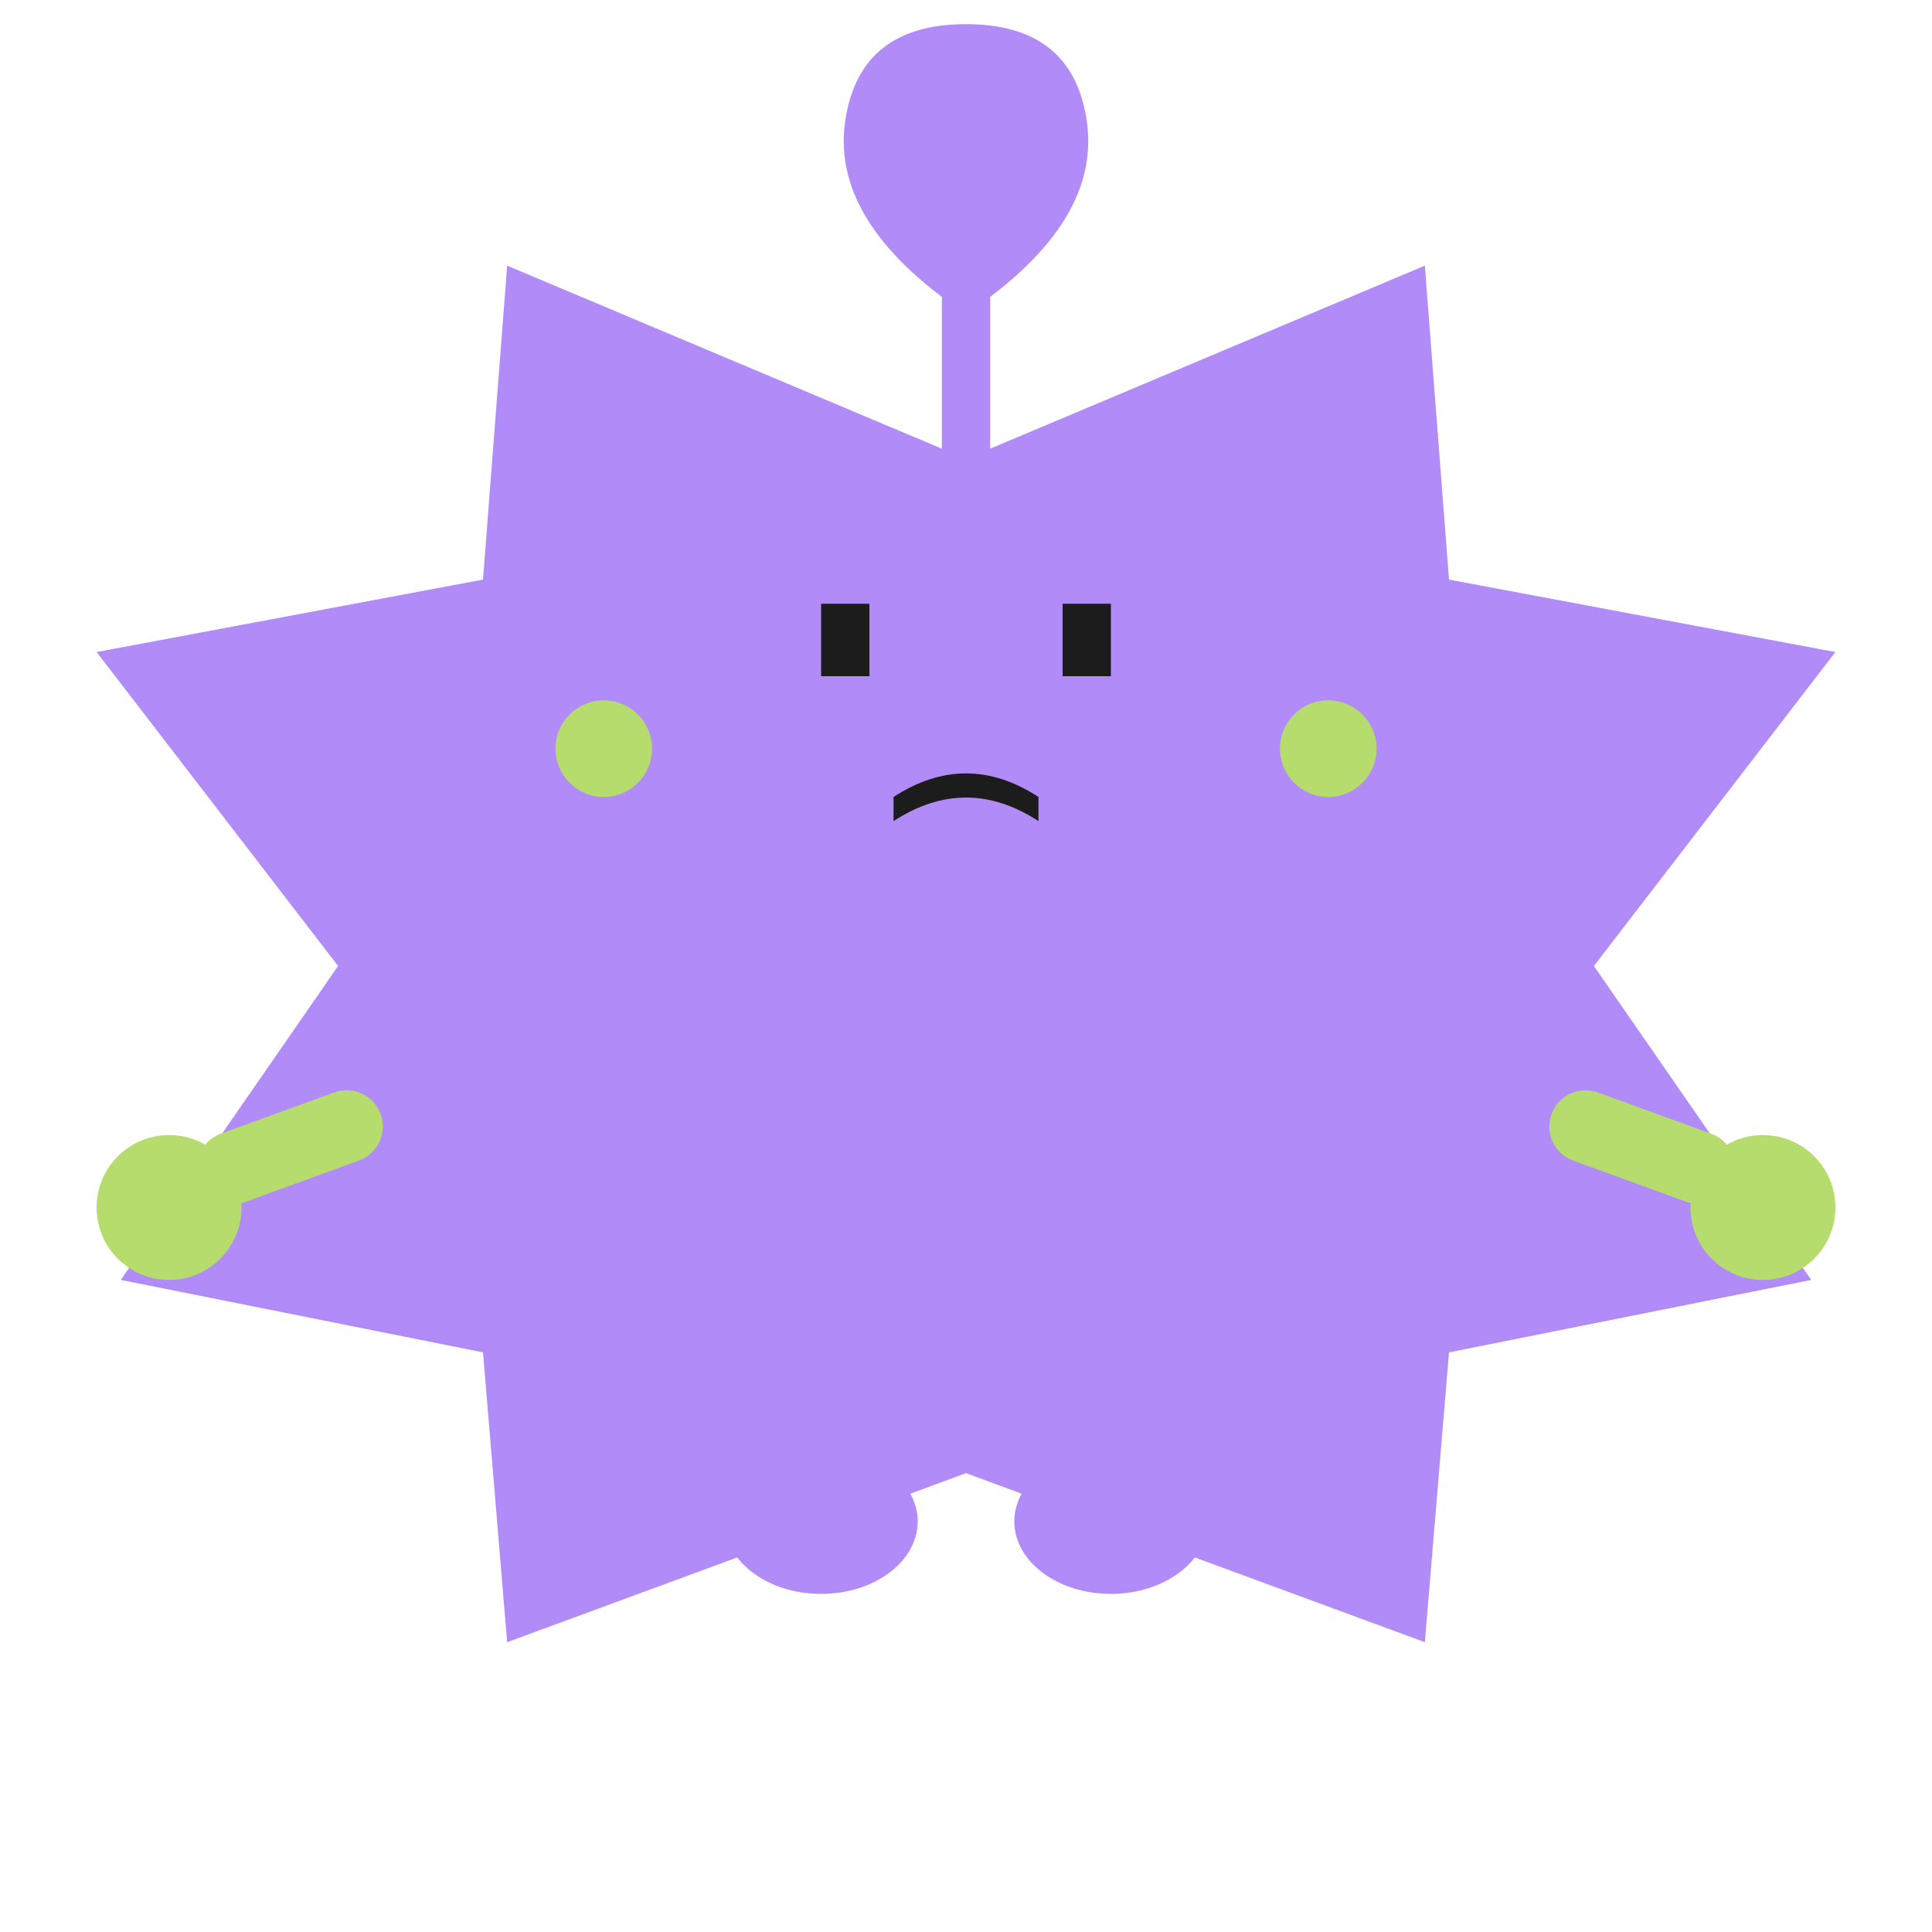
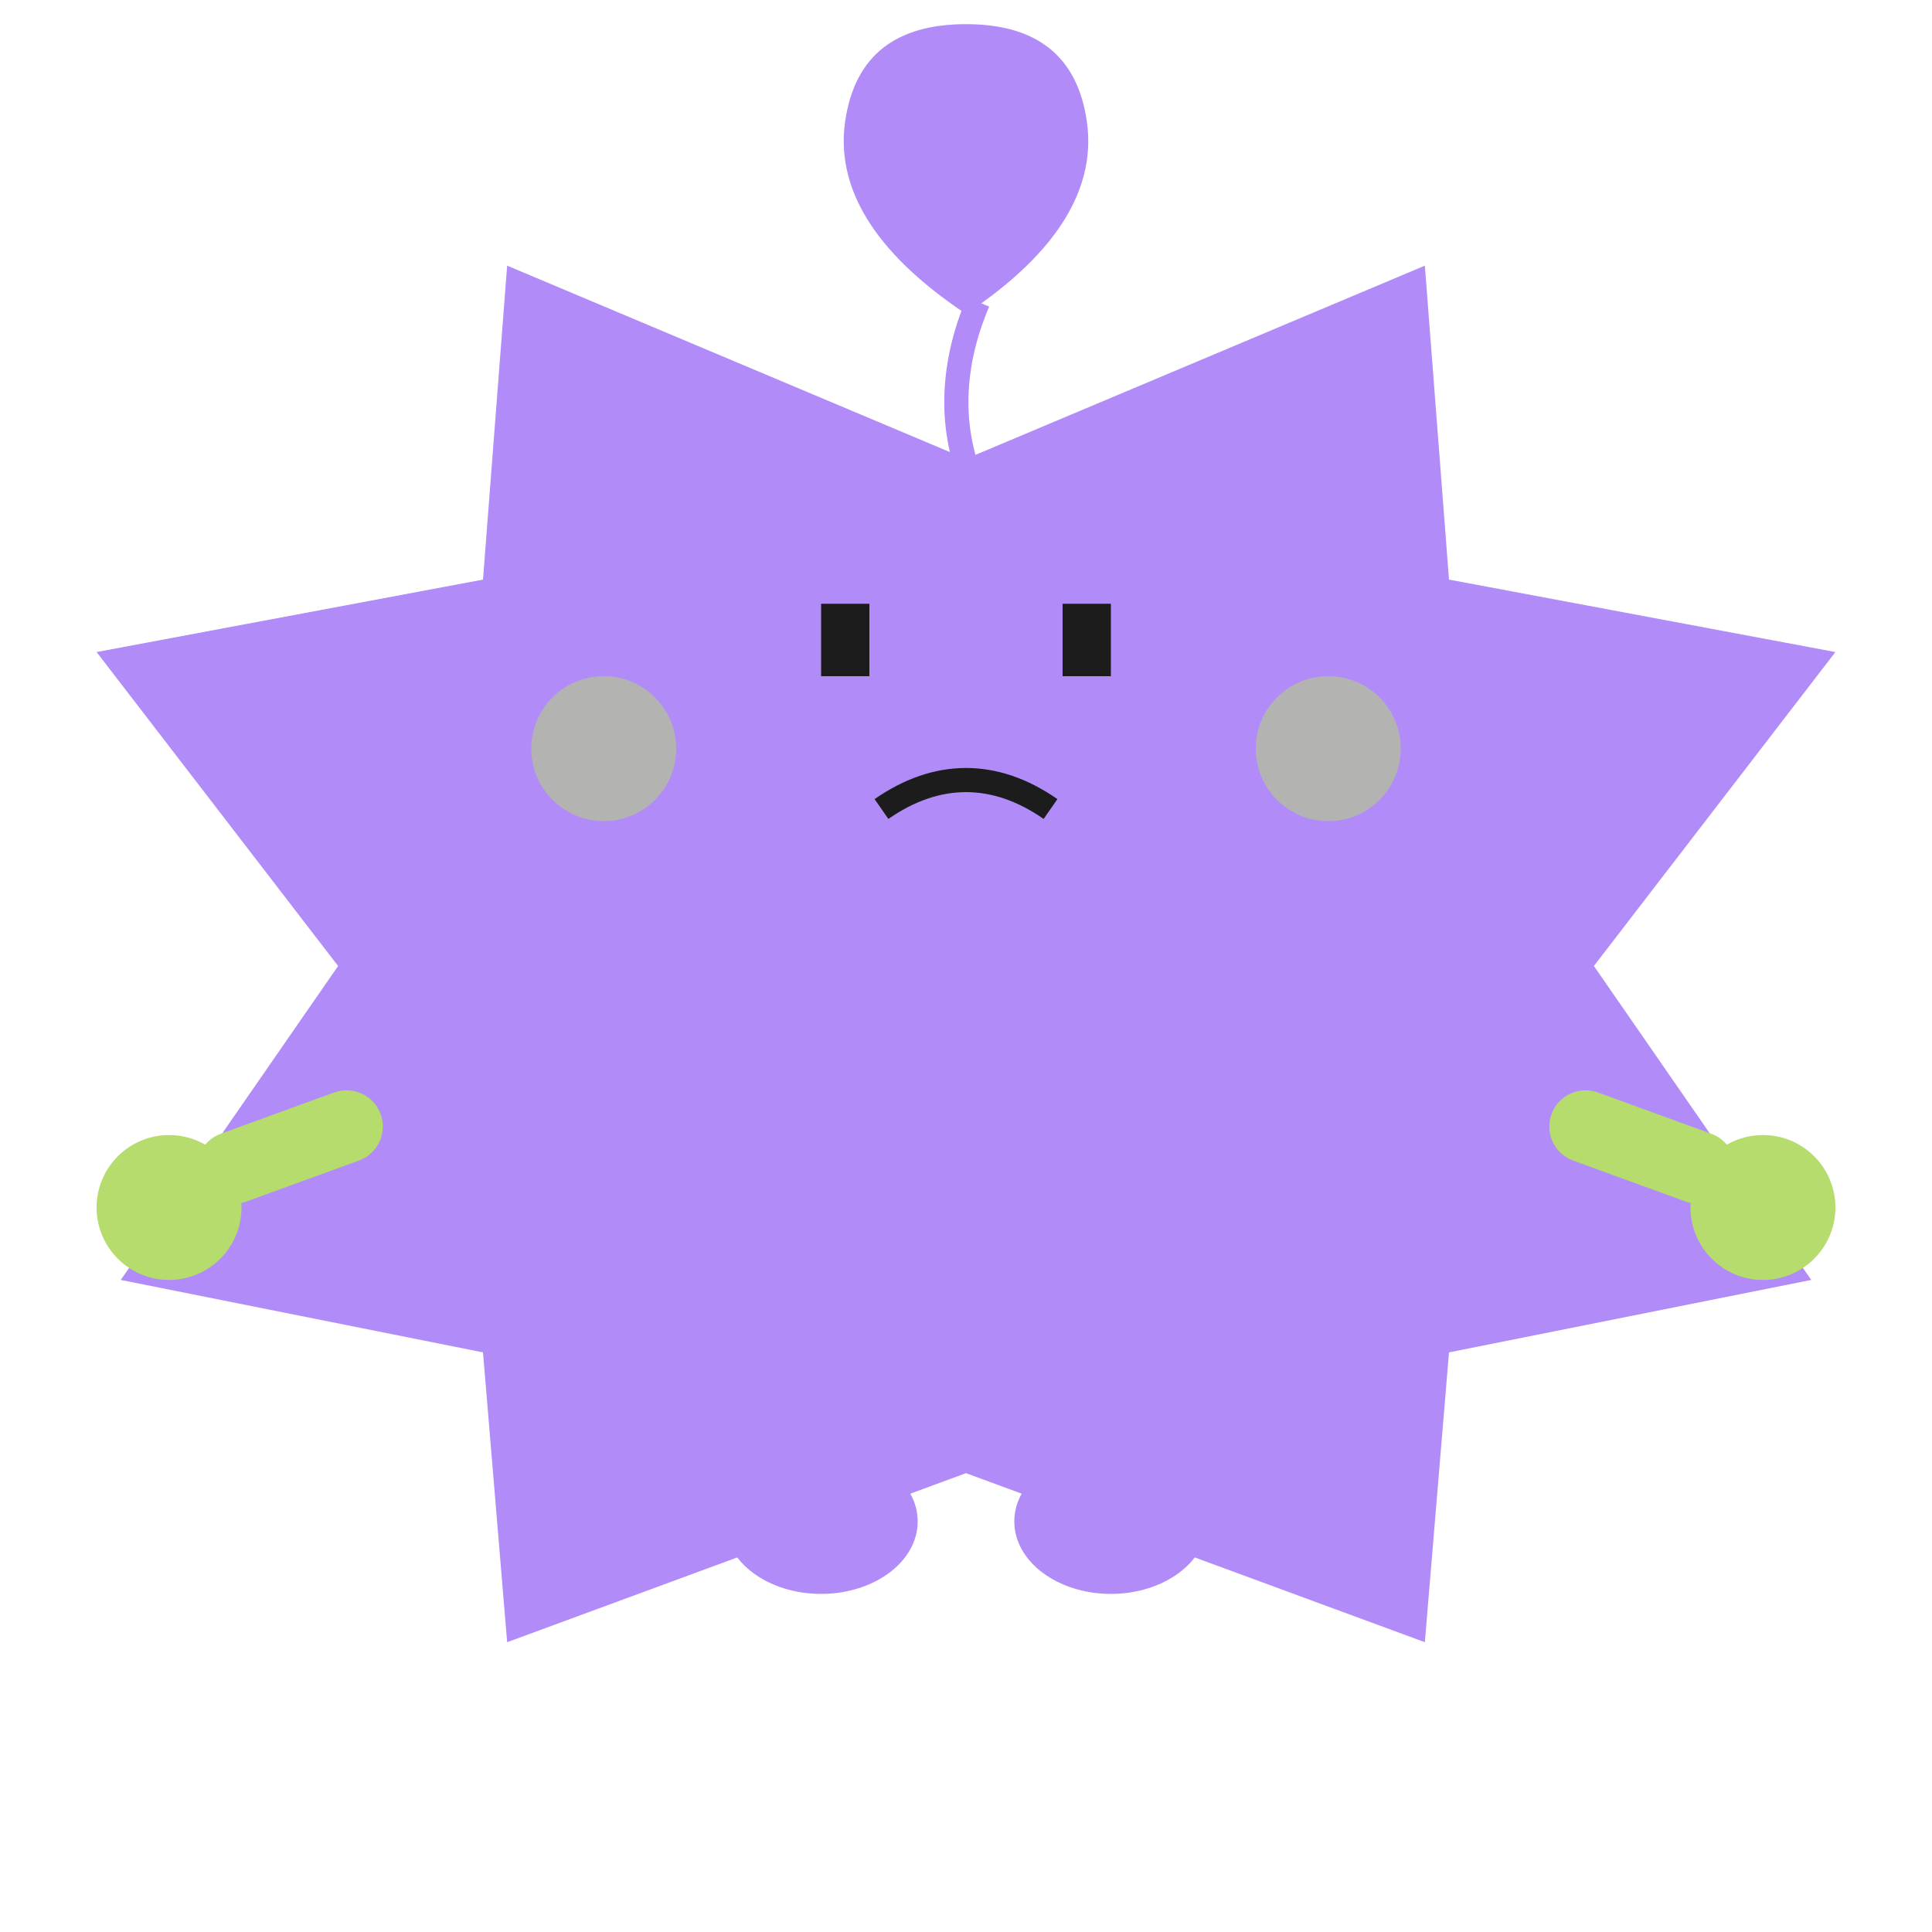
<svg xmlns="http://www.w3.org/2000/svg" version="1.1" viewBox="0 0 80 80">
  <defs>
    <style>
      .st0 {
        fill: #b18cf9;
      }

      .st1 {
        fill: #b5dc6c;
      }

      .st2 {
        fill: #1c1c1c;
      }

      .st3 {
        fill: none;
      }

      .st4 {
        clip-path: url(#clippath);
      }
+ 
+       .st5 {
+         fill: #b5dc6c;
+         opacity: .5;
+       }
+ 
+       .st6 {
+         fill: none;
+         stroke: #1c1c1c;
+         stroke-miterlimit: 10;
+       }
+ 
+       .st7 {
+         fill: none;
+         stroke: #b18cf9;
+         stroke-miterlimit: 10;
+       }
+ 
+       .st8 {
+         fill: #b5dc6c;
+         stroke: #1c1c1c;
+         stroke-miterlimit: 10;
+       }
+ 
+       .st9 {
+         fill: #1c1c1c;
+         fill-rule: evenodd;
+       }
    </style>
    <clipPath id="clippath">
      <path d="M35,32h10c0,4-2.2,6-5,6s-5-2-5-6Z" />
    </clipPath>
  </defs>
  <g id="top">
    <g id="antenna">
      <circle id="anchor" class="st3" cx="40" cy="20" r=".5" />
-       <rect class="st0" x="39" y="12" width="2" height="9" />
+       <path class="st7" d="M40.5,20.5c-1.2-2.4-1.2-5.2,0-8" />
      <path class="st0" d="M40,13c-3.9-2.6-5.4-5.3-5-8,.4-2.7,2.1-4,5-4s4.6,1.3,5,4c.4,2.7-1.1,5.4-5,8Z" />
    </g>
  </g>
  <g id="legs">
    <g id="foot">
      <circle id="anchor1" data-name="anchor" class="st3" cx="34" cy="60" r=".5" />
      <ellipse class="st0" cx="34" cy="63" rx="4" ry="3" />
    </g>
    <g id="foot1" data-name="foot">
      <circle id="anchor2" data-name="anchor" class="st3" cx="46" cy="60" r=".5" />
      <ellipse class="st0" cx="46" cy="63" rx="4" ry="3" />
    </g>
  </g>
  <g id="body">
    <polygon class="st0" points="21 11 40 19 59 11 60 24 76 27 66 40 75 53 60 56 59 68 40 61 21 68 20 56 5 53 14 40 4 27 20 24 21 11" />
  </g>
  <g id="arms">
    <g id="arm_x5F_l">
      <circle id="anchor3" data-name="anchor" class="st3" cx="15" cy="47" r=".5" />
      <rect class="st1" x="8" y="46" width="8" height="3" rx="1.5" ry="1.5" transform="translate(-15.52 6.97) rotate(-20)" />
      <circle class="st1" cx="7" cy="50" r="3" />
    </g>
    <g id="arm_x5F_r">
      <circle id="anchor4" data-name="anchor" class="st3" cx="65" cy="47" r=".5" />
      <rect class="st1" x="64" y="46" width="8" height="3" rx="1.5" ry="1.5" transform="translate(20.35 -20.39) rotate(20)" />
      <circle class="st1" cx="73" cy="50" r="3" />
    </g>
  </g>
  <g id="cheeks">
    <g id="cheek">
-       <circle class="st1" cx="25" cy="31" r="2" />
+       <circle class="st5" cx="25" cy="31" r="3" />
    </g>
    <g id="cheek1" data-name="cheek">
-       <circle class="st1" cx="55" cy="31" r="2" />
+       <circle class="st5" cx="55" cy="31" r="3" />
    </g>
  </g>
  <g id="mouth">
    <g id="neutral">
      <circle id="anchor5" data-name="anchor" class="st3" cx="40" cy="33" r=".5" />
-       <path class="st2" d="M37,33c2-1.3,4-1.3,6,0v1c-2-1.3-4-1.3-6,0v-1Z" />
+       <path class="st6" d="M36.5,33.5c2.3-1.6,4.7-1.6,7,0" />
    </g>
    <g id="happy" style="display: none;">
      <path class="st2" d="M35,32h10c0,4-2.2,6-5,6s-5-2-5-6Z" />
      <g class="st4">
        <ellipse class="st1" cx="40" cy="37" rx="3" ry="1.5" />
      </g>
+     </g>
+     <g id="open" style="display: none;">
+       <path class="st9" d="M36,32h8v6h-8v-6ZM38,34v2h4v-2h-4Z" />
+     </g>
+     <g id="surprised" style="display: none;">
+       <ellipse class="st8" cx="40" cy="35" rx="3.5" ry="3.5" />
    </g>
  </g>
  <g id="eyes">
    <g id="open">
      <g id="eye">
        <rect class="st2" x="34" y="25" width="2" height="3" />
      </g>
      <g id="eye1" data-name="eye">
        <rect class="st2" x="44" y="25" width="2" height="3" />
      </g>
    </g>
    <g id="closed" style="display: none;">
      <g id="eye2" data-name="eye">
        <rect class="st2" x="33" y="26" width="4" height="1" />
      </g>
      <g id="eye3" data-name="eye">
        <rect class="st2" x="43" y="26" width="4" height="1" />
      </g>
    </g>
  </g>
</svg>
